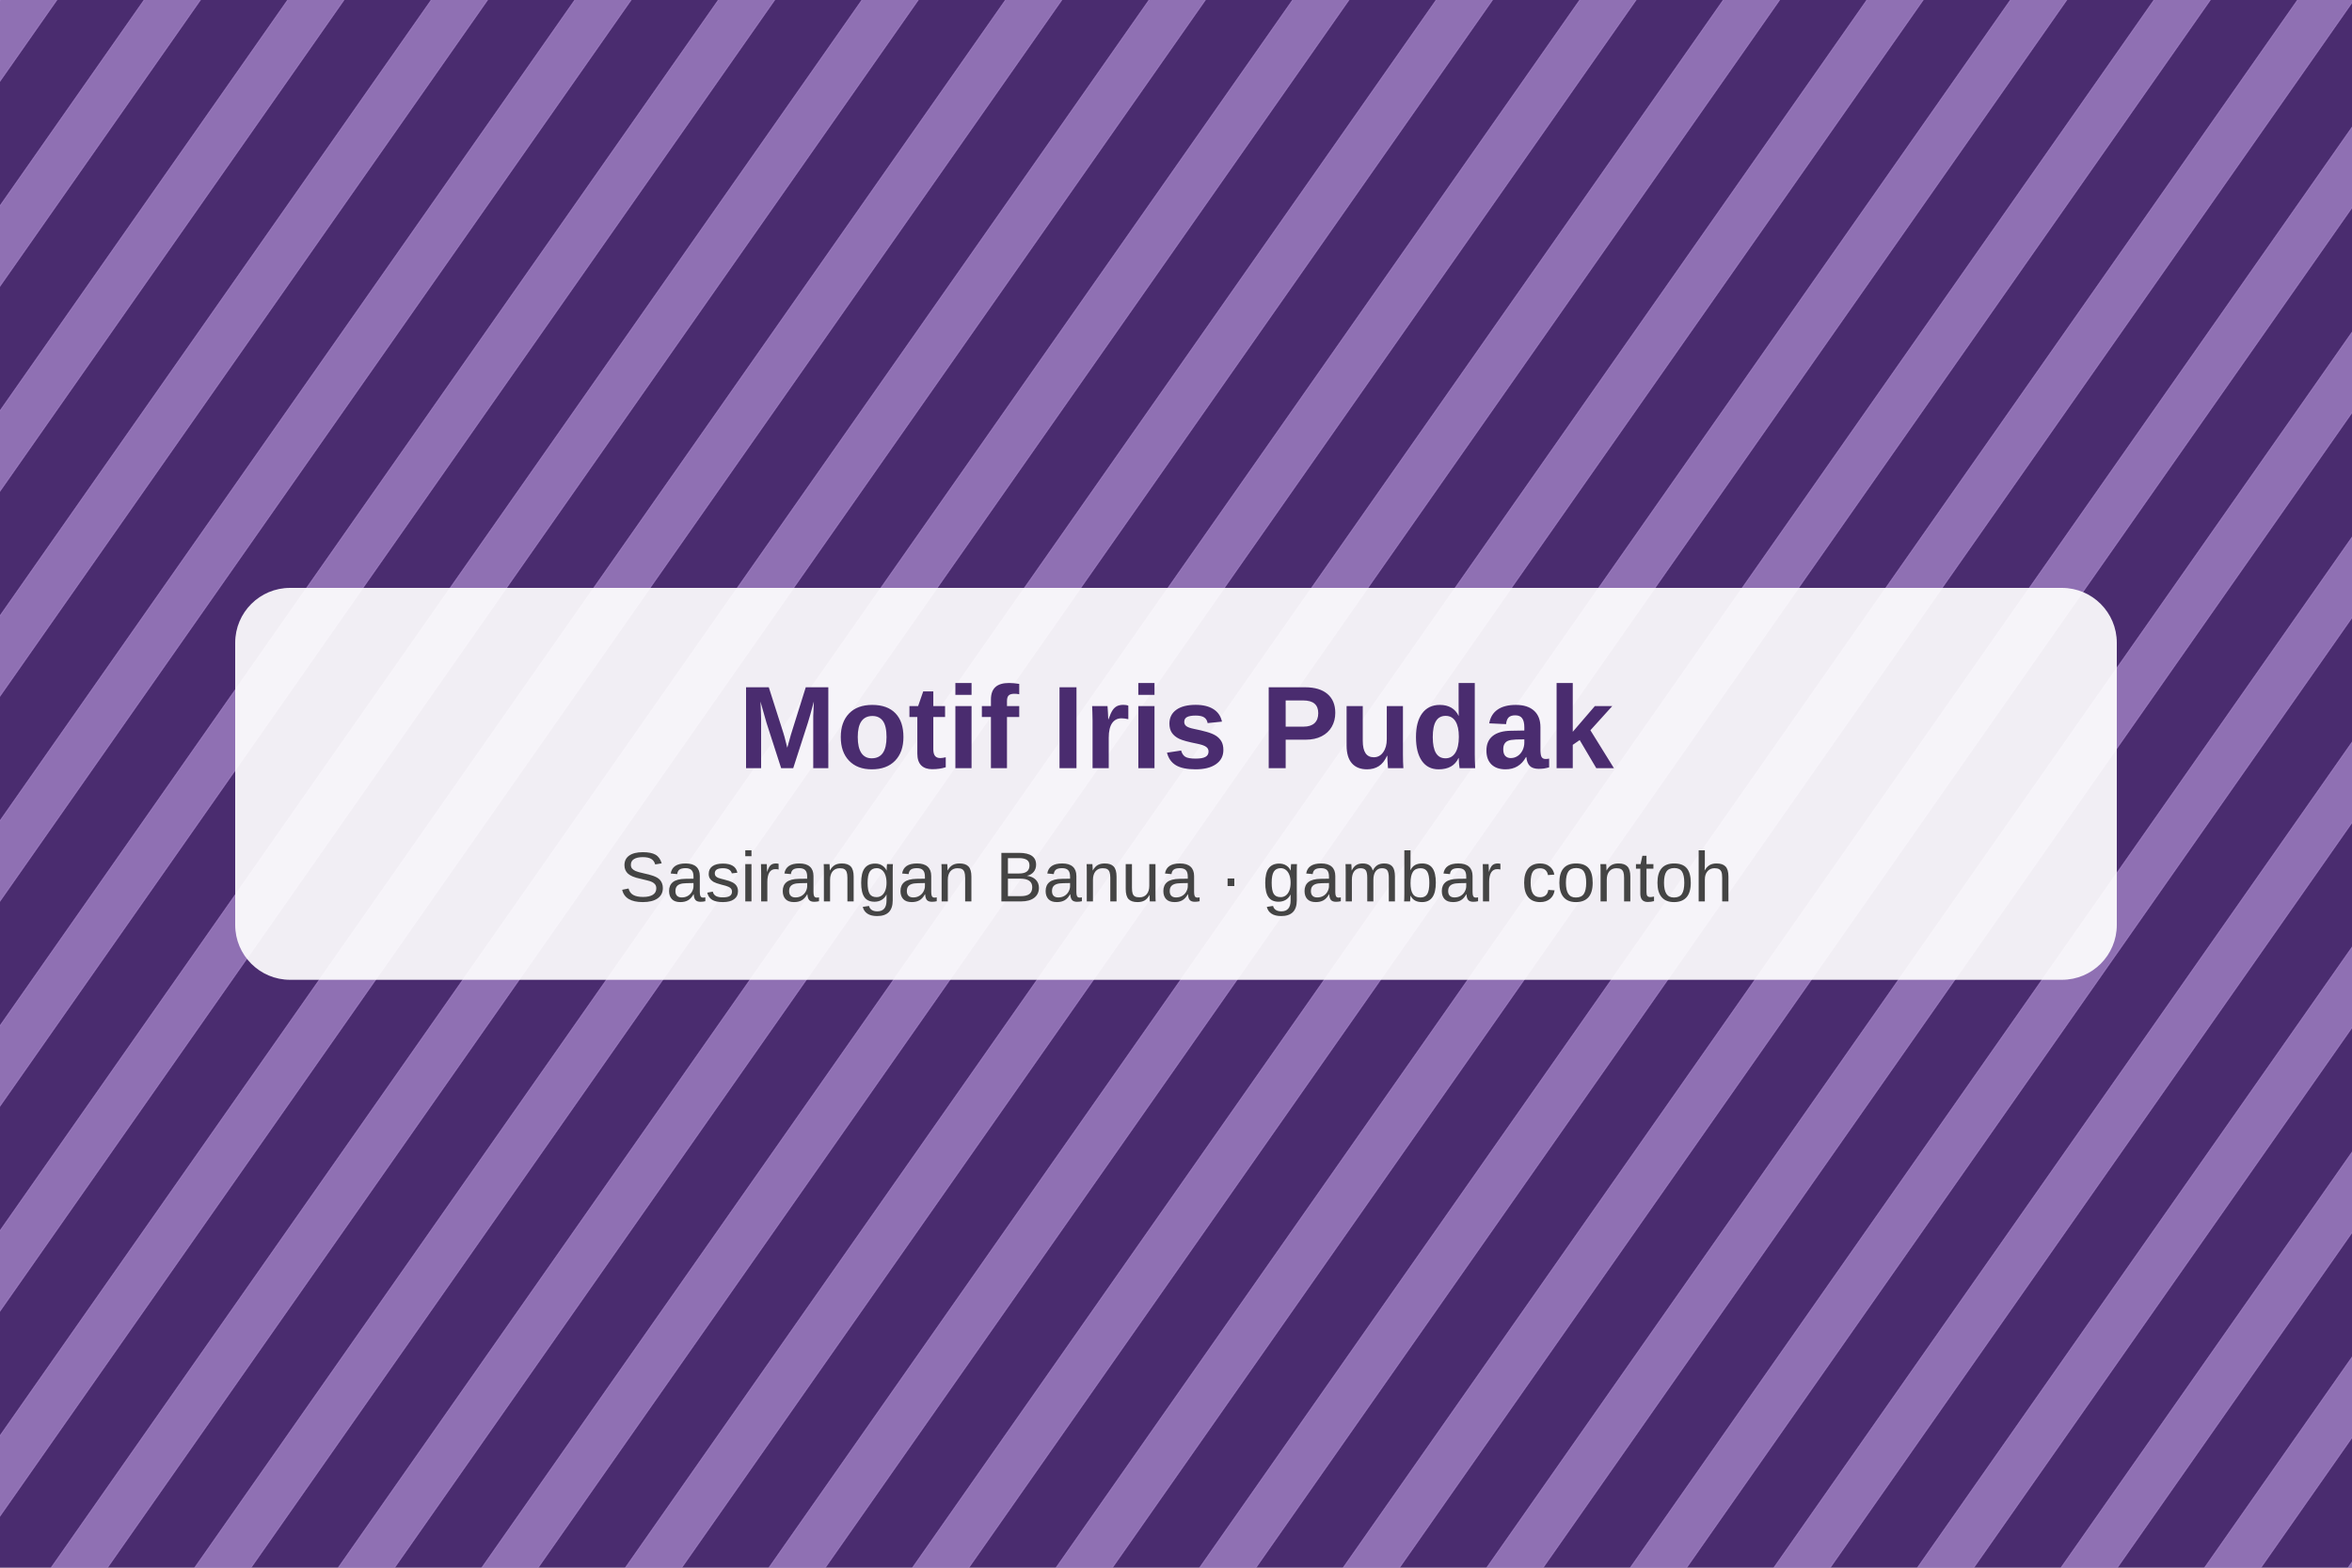
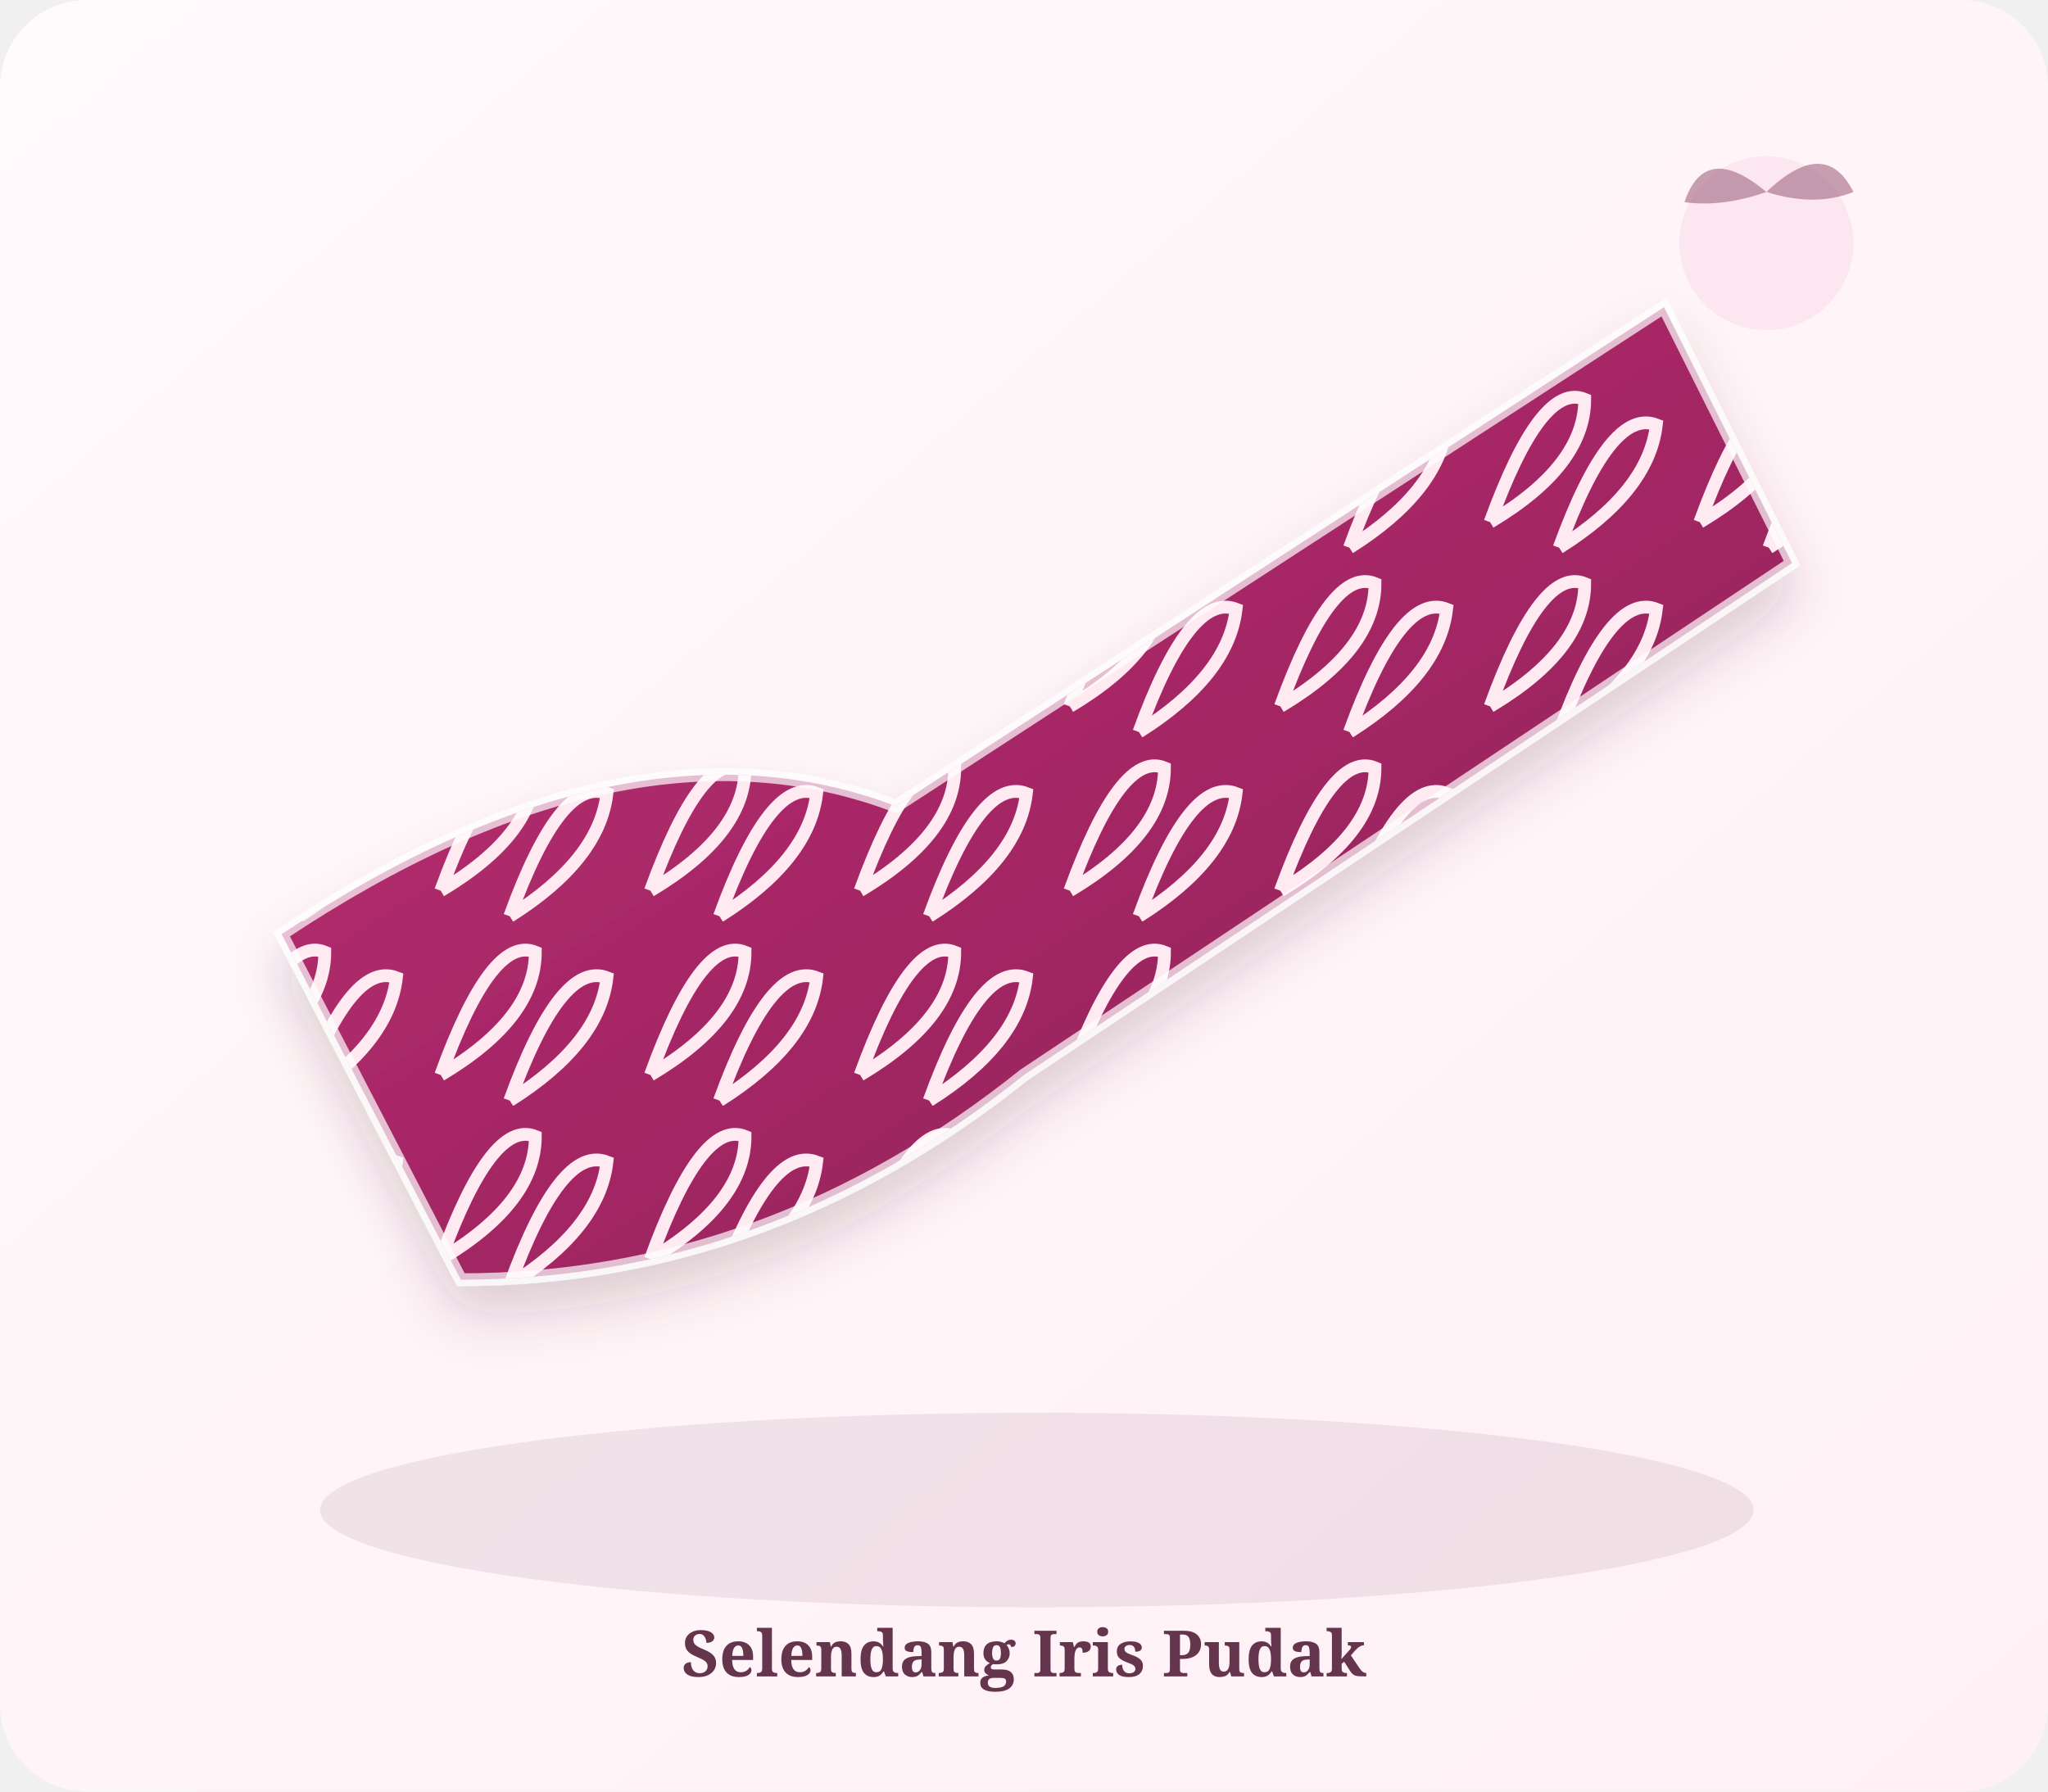
- <svg xmlns="http://www.w3.org/2000/svg" width="600" height="400" viewBox="0 0 600 400">
+ <svg xmlns="http://www.w3.org/2000/svg" width="800" height="700" viewBox="0 0 800 700" role="img" aria-label="Selendang Iris Pudak">
  <defs>
-     <pattern id="p" width="30" height="30" patternUnits="userSpaceOnUse" patternTransform="rotate(35)">
-       <rect width="12" height="30" fill="#c9a7eb" />
+     <linearGradient id="bg" x1="0" y1="0" x2="1" y2="1">
+       <stop offset="0" stop-color="#fffafc" />
+       <stop offset="1" stop-color="#fff0f5" />
+     </linearGradient>
+     <linearGradient id="cloth" x1="0" y1="0" x2="1" y2="1">
+       <stop offset="0" stop-color="#c02e76" />
+       <stop offset="1" stop-color="#8a2154" />
+     </linearGradient>
+     <pattern id="motif" width="82" height="72" patternUnits="userSpaceOnUse">
+       <path d="M8 60 Q28 5 45 12 Q45 38 8 60 M35 70 Q55 15 73 22 Q70 48 35 70" fill="none" stroke="#ffeaf2" stroke-width="5" />
    </pattern>
+     <filter id="shadow" x="-30%" y="-30%" width="160%" height="170%">
+       <feDropShadow dx="0" dy="12" stdDeviation="10" flood-color="#5a2940" flood-opacity=".20" />
+     </filter>
  </defs>
-   <rect width="600" height="400" fill="#4a2c6f" />
-   <rect width="600" height="400" fill="url(#p)" opacity="0.55" />
-   <rect x="60" y="150" width="480" height="100" rx="14" fill="#ffffff" opacity="0.92" />
-   <text x="300" y="196" text-anchor="middle" font-family="Segoe UI, Arial, sans-serif" font-size="30" font-weight="700" fill="#4a2c6f">Motif Iris Pudak</text>
-   <text x="300" y="230" text-anchor="middle" font-family="Segoe UI, Arial, sans-serif" font-size="18" fill="#444">Sasirangan Banua · gambar contoh</text>
+   <rect width="800" height="700" rx="34" fill="url(#bg)" />
+   <ellipse cx="405" cy="590" rx="280" ry="38" fill="#6d3850" opacity=".10" />
+   <g filter="url(#shadow)">
+     <path d="M110 365 Q245 275 350 315 L650 120 L700 220 L400 420 Q300 500 180 500 Z" fill="url(#cloth)" />
+     <path d="M110 365 Q245 275 350 315 L650 120 L700 220 L400 420 Q300 500 180 500 Z" fill="url(#motif)" />
+     <path d="M110 365 Q245 275 350 315 L650 120 L700 220 L400 420 Q300 500 180 500 Z" fill="none" stroke="#fff" stroke-width="5" opacity=".7" />
+     <path d="M180 500 l-8 42 M205 493 l-3 48 M230 484 l3 48 M255 470 l8 48 M280 455 l14 48 M305 440 l19 43" stroke="{accent}" stroke-width="6" stroke-linecap="round" />
+   </g>
+   <g opacity=".8">
+     <circle cx="690" cy="95" r="34" fill="#f7d6e5" opacity=".55" />
+     <path d="M690 75 q-24 -20 -32 4 q15 2 32 -4 M690 75 q23 -22 34 0 q-15 6 -34 0" fill="#9a5976" opacity=".7" />
+   </g>
+   <text x="400" y="655" text-anchor="middle" font-family="Georgia,serif" font-size="25" font-weight="bold" fill="#65344d">Selendang Iris Pudak</text>
</svg>
